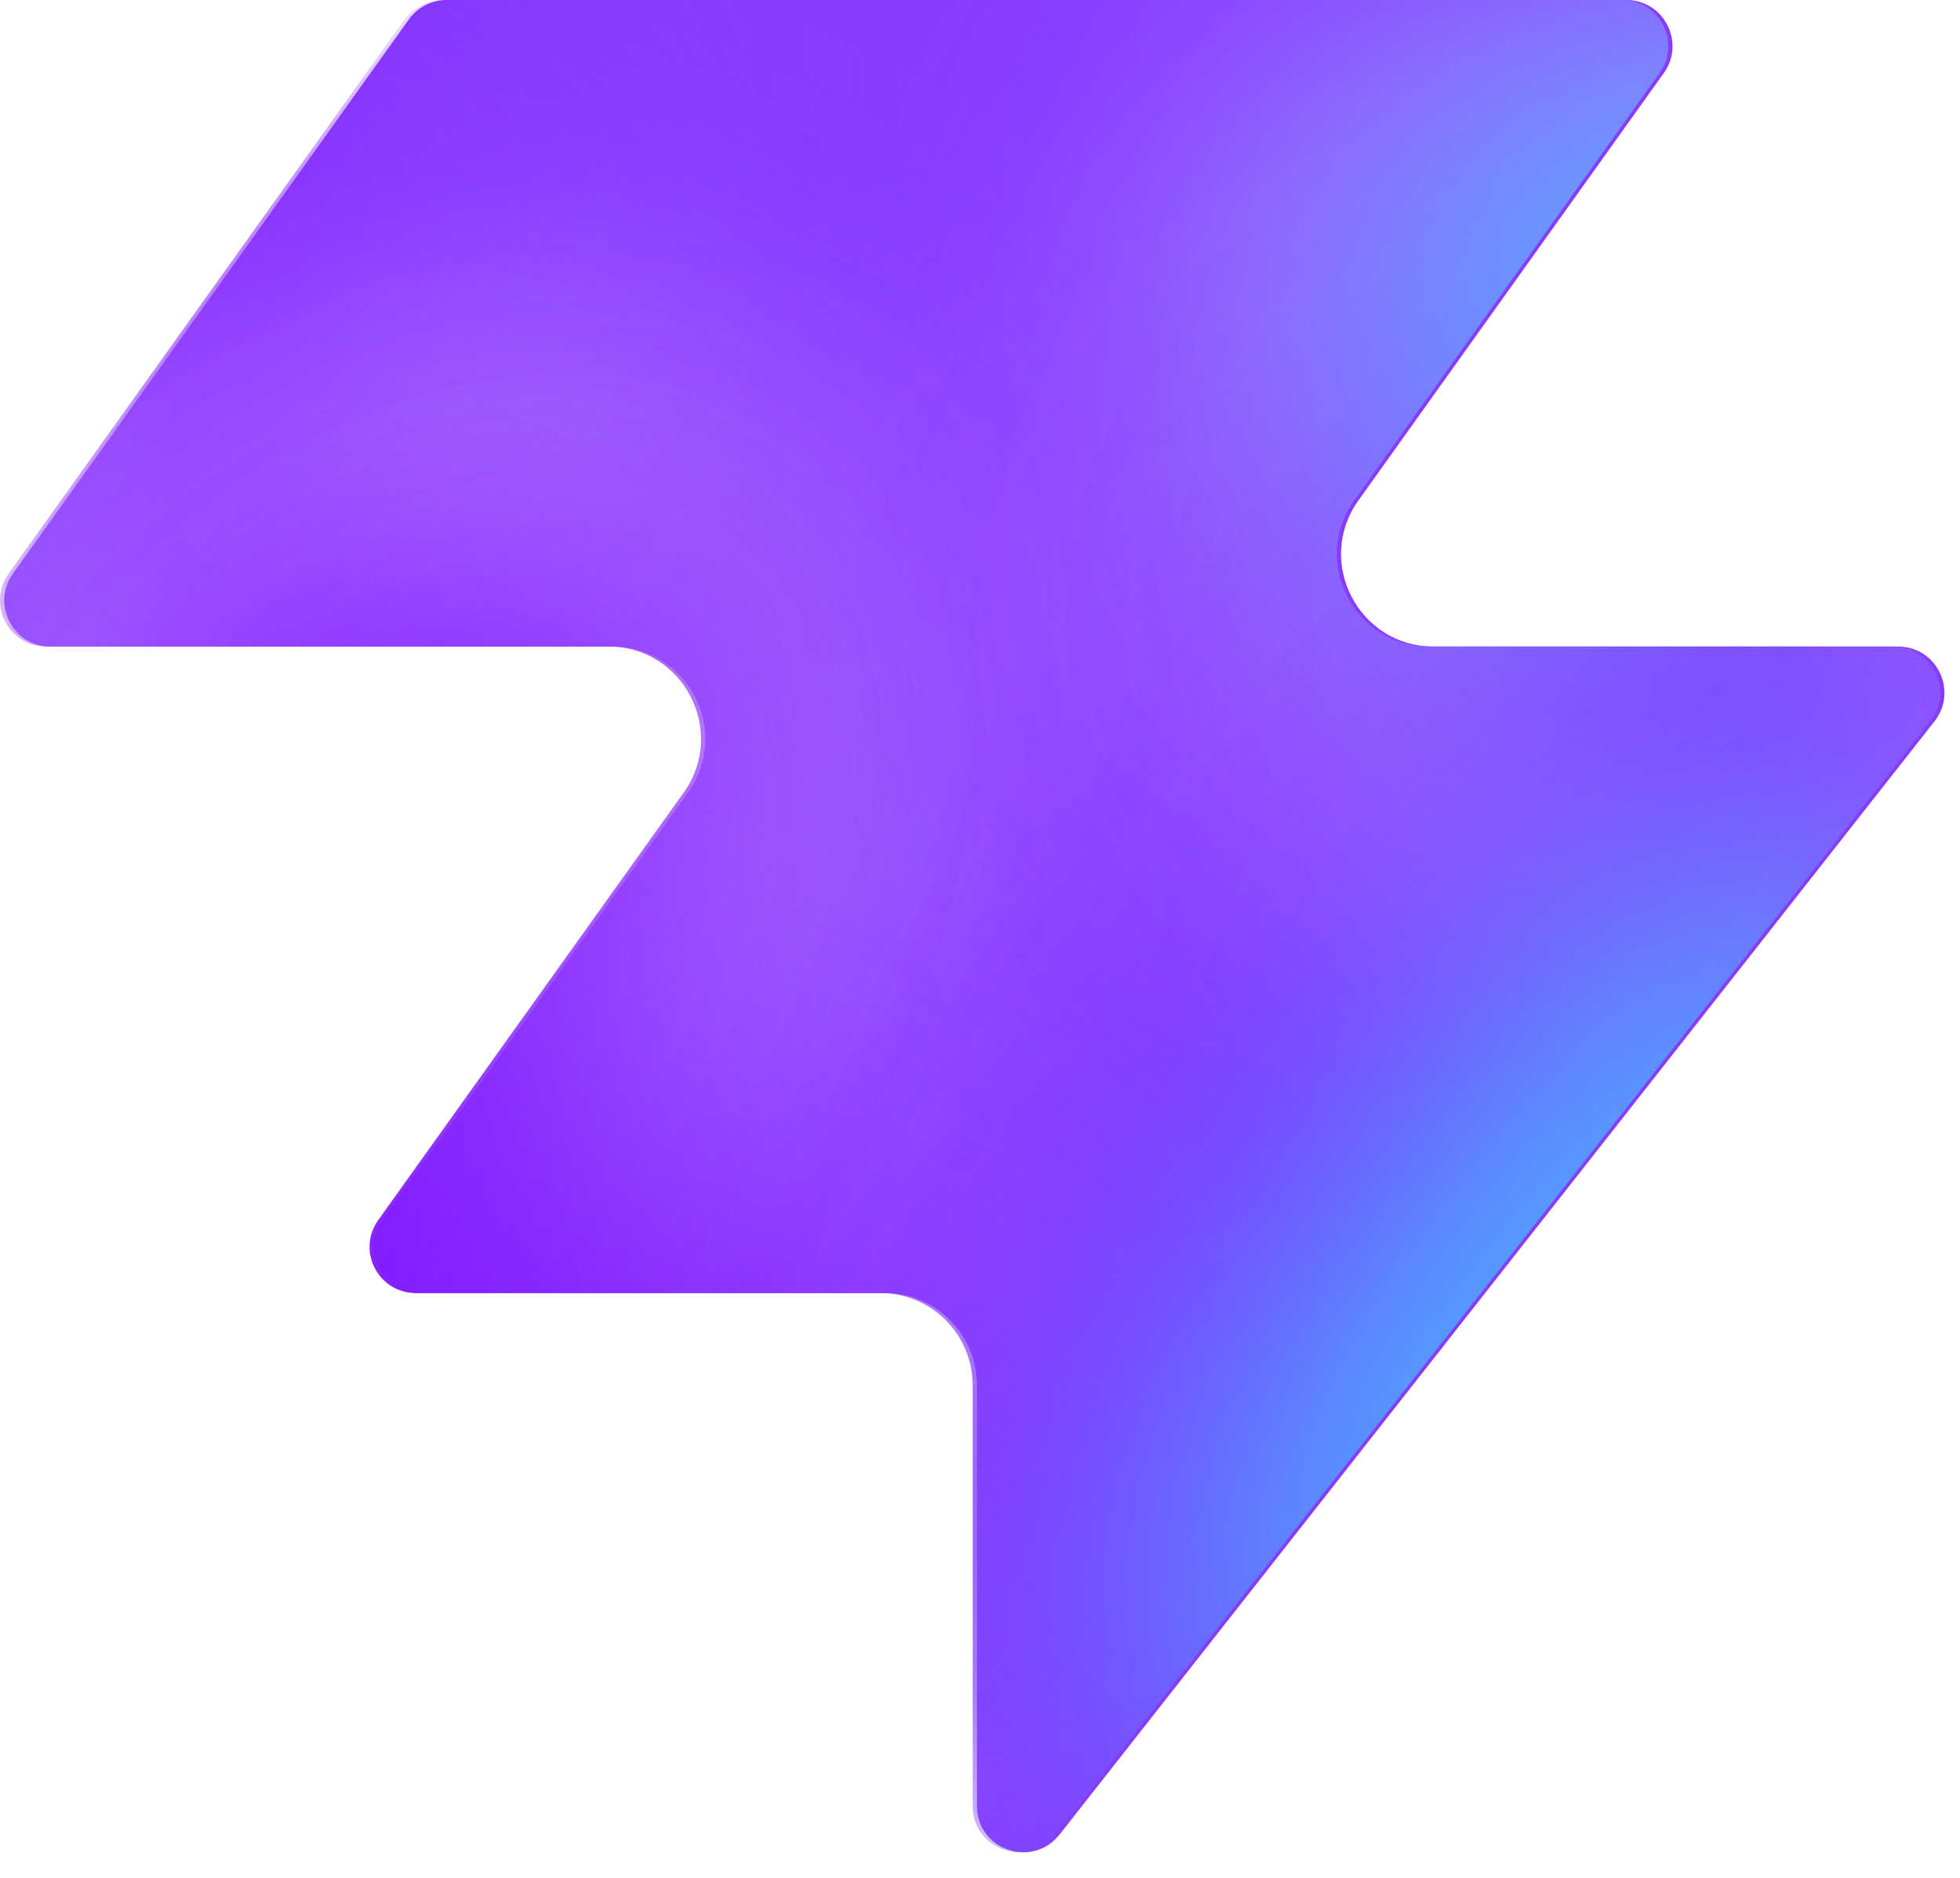
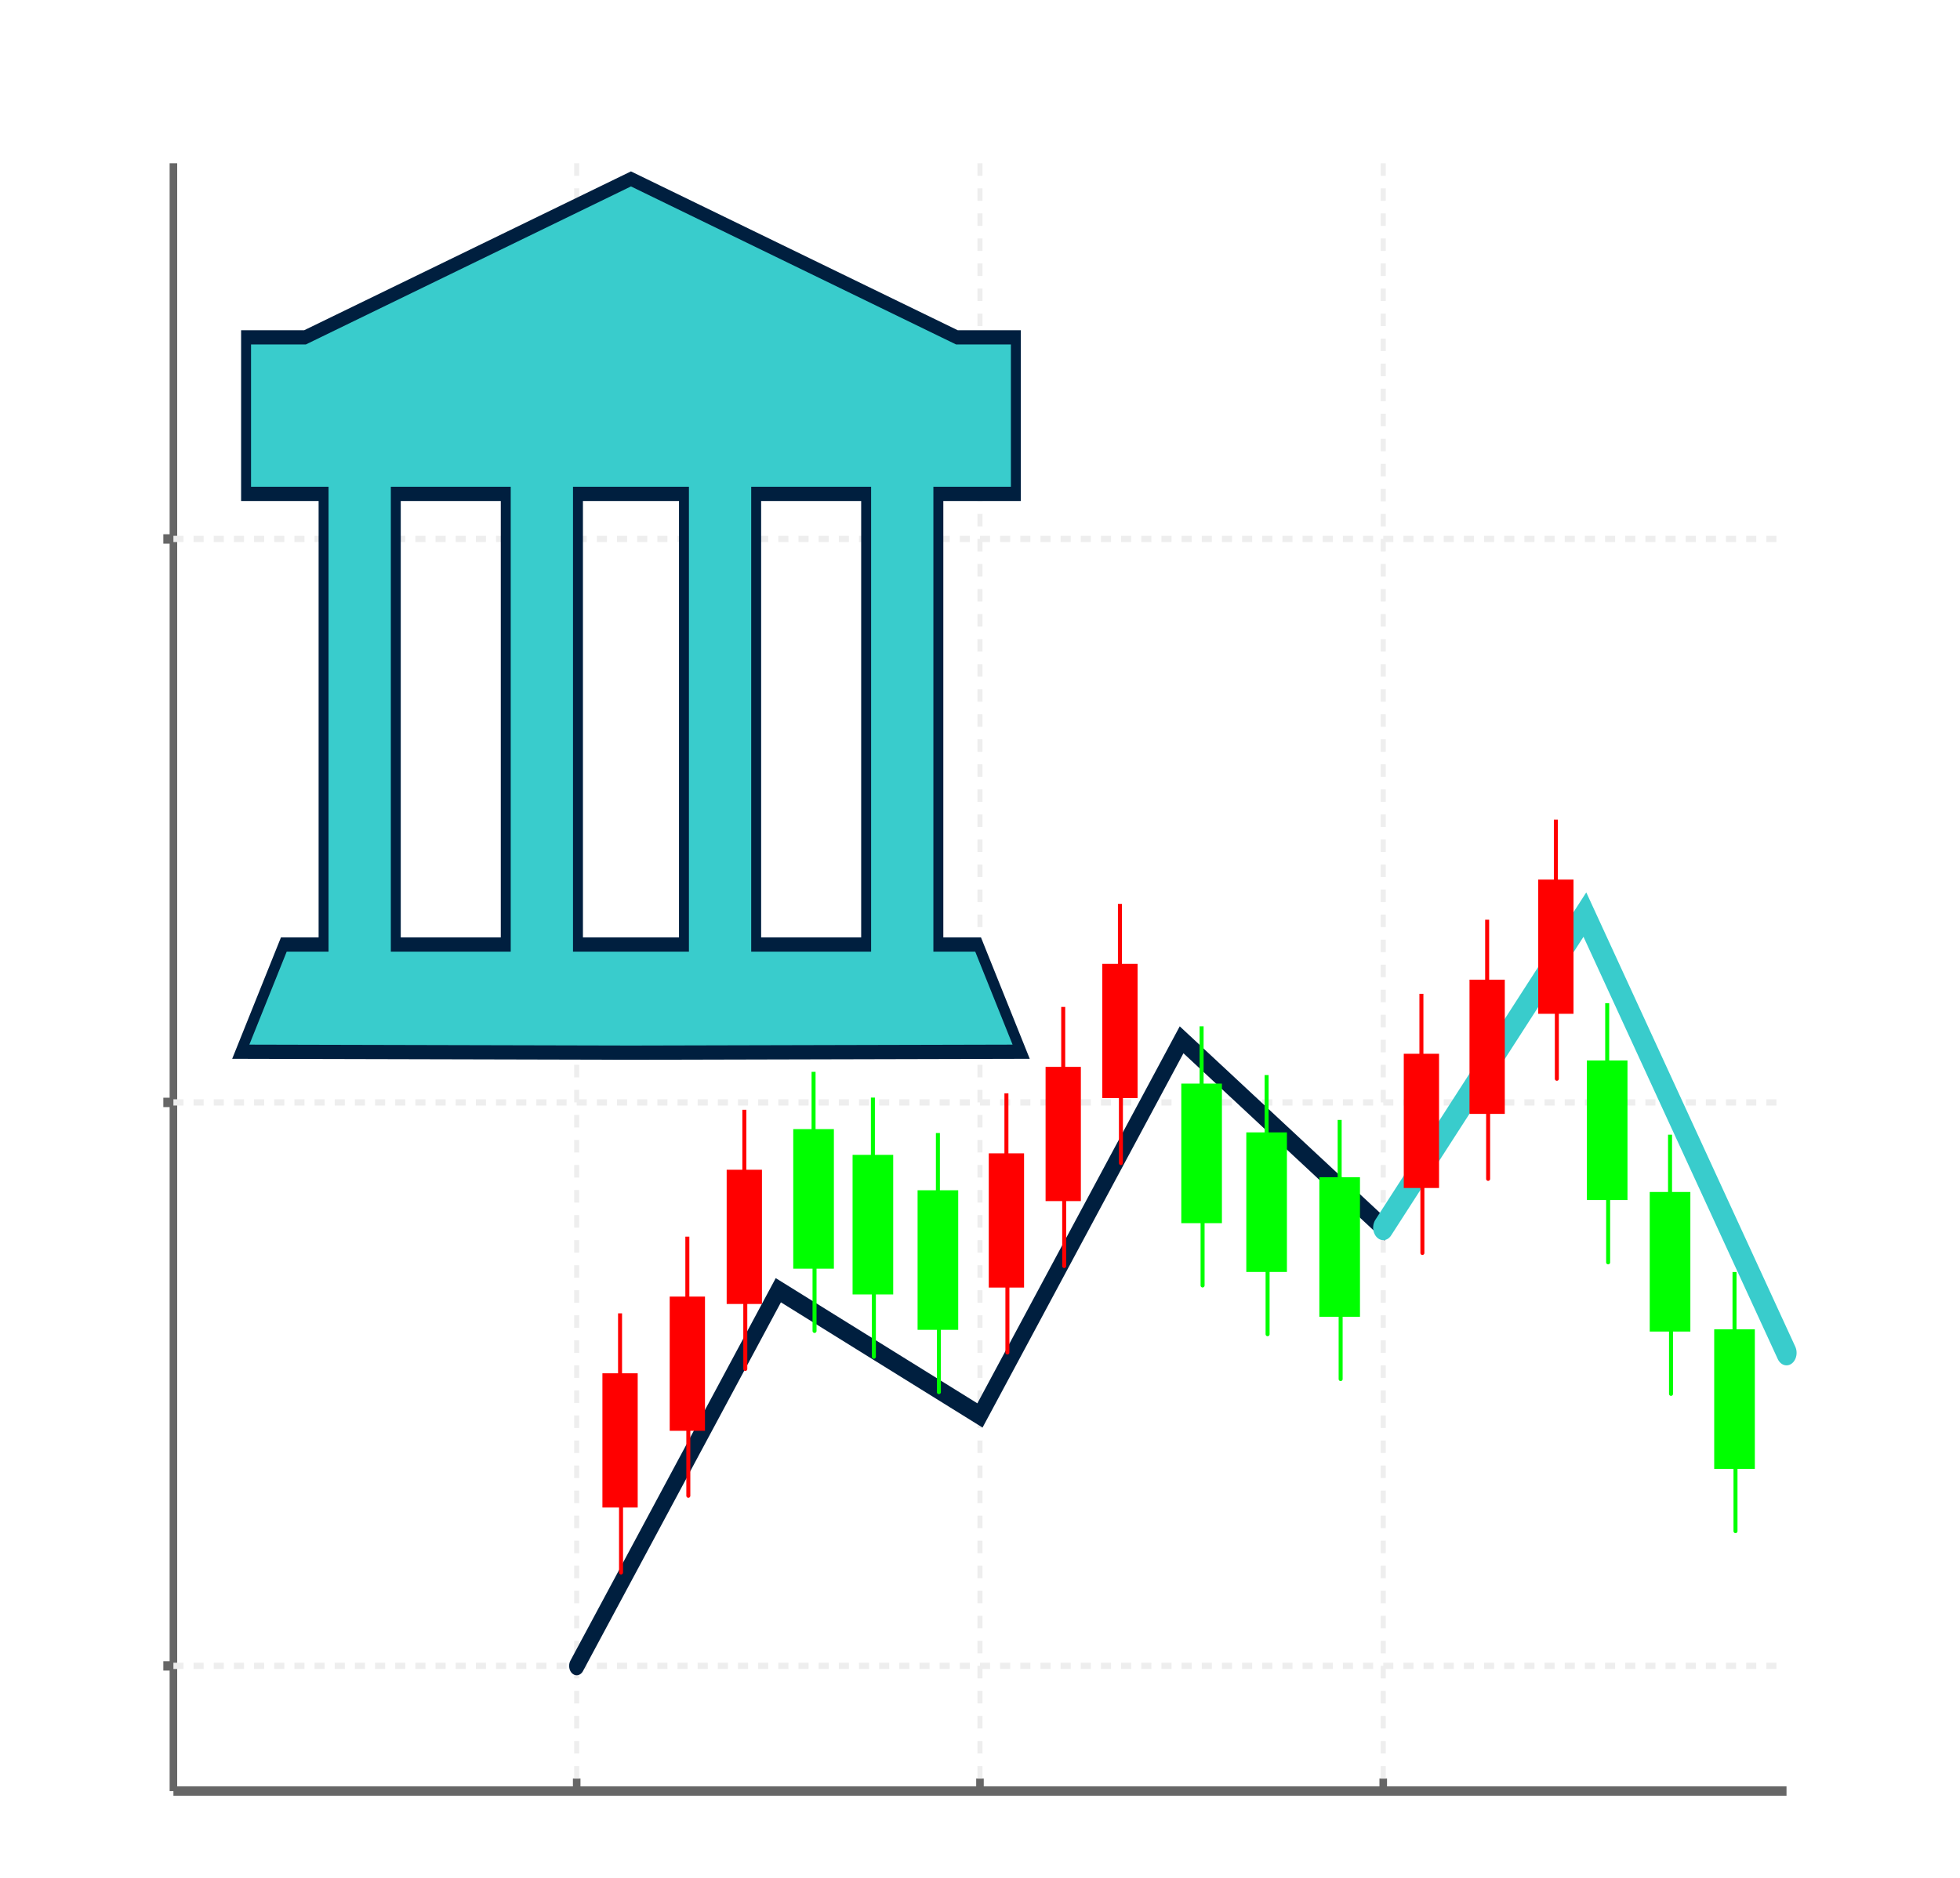
- <svg xmlns="http://www.w3.org/2000/svg" width="48" height="46" fill="none" viewBox="0 0 48 46">
-   <path fill="#863bff" d="M25.946 44.938c-.664.845-2.021.375-2.021-.698V33.937a2.26 2.26 0 0 0-2.262-2.262H10.287c-.92 0-1.456-1.04-.92-1.788l7.48-10.471c1.07-1.497 0-3.578-1.842-3.578H1.237c-.92 0-1.456-1.04-.92-1.788L10.013.474c.214-.297.556-.474.92-.474h28.894c.92 0 1.456 1.04.92 1.788l-7.48 10.471c-1.07 1.498 0 3.579 1.842 3.579h11.377c.943 0 1.473 1.088.89 1.83L25.947 44.94z" style="fill:#863bff;fill:color(display-p3 .525 .23 1);fill-opacity:1" />
+ <svg xmlns="http://www.w3.org/2000/svg" width="48" height="46" fill="none" viewBox="0 0 48 46" version="1.1" id="svg31">
  <mask id="a" width="48" height="46" x="0" y="0" maskUnits="userSpaceOnUse" style="mask-type:alpha">
-     <path fill="#000" d="M25.842 44.938c-.664.844-2.021.375-2.021-.698V33.937a2.26 2.26 0 0 0-2.262-2.262H10.183c-.92 0-1.456-1.04-.92-1.788l7.48-10.471c1.07-1.498 0-3.579-1.842-3.579H1.133c-.92 0-1.456-1.04-.92-1.787L9.91.473c.214-.297.556-.474.92-.474h28.894c.92 0 1.456 1.04.92 1.788l-7.48 10.471c-1.07 1.498 0 3.578 1.842 3.578h11.377c.943 0 1.473 1.088.89 1.832L25.843 44.94z" style="fill:#000;fill-opacity:1" />
+     <path fill="#000" d="M25.842 44.938c-.664.844-2.021.375-2.021-.698V33.937a2.26 2.26 0 0 0-2.262-2.262H10.183c-.92 0-1.456-1.04-.92-1.788l7.48-10.471c1.07-1.498 0-3.579-1.842-3.579H1.133c-.92 0-1.456-1.04-.92-1.787L9.91.473c.214-.297.556-.474.92-.474h28.894c.92 0 1.456 1.04.92 1.788l-7.48 10.471c-1.07 1.498 0 3.578 1.842 3.578h11.377c.943 0 1.473 1.088.89 1.832L25.843 44.94z" style="fill:#000;fill-opacity:1" id="path2" />
  </mask>
-   <g mask="url(#a)">
-     <g filter="url(#b)">
-       <ellipse cx="5.508" cy="14.704" fill="#ede6ff" rx="5.508" ry="14.704" style="fill:#ede6ff;fill:color(display-p3 .927 .903 1);fill-opacity:1" transform="matrix(.00324 1 1 -.00324 -4.47 31.516)" />
-     </g>
-     <g filter="url(#c)">
-       <ellipse cx="10.399" cy="29.851" fill="#ede6ff" rx="10.399" ry="29.851" style="fill:#ede6ff;fill:color(display-p3 .927 .903 1);fill-opacity:1" transform="matrix(.00324 1 1 -.00324 -39.328 7.883)" />
-     </g>
-     <g filter="url(#d)">
-       <ellipse cx="5.508" cy="30.487" fill="#7e14ff" rx="5.508" ry="30.487" style="fill:#7e14ff;fill:color(display-p3 .492 .077 1);fill-opacity:1" transform="rotate(89.814 -25.913 -14.639)scale(1 -1)" />
-     </g>
-     <g filter="url(#e)">
-       <ellipse cx="5.508" cy="30.599" fill="#7e14ff" rx="5.508" ry="30.599" style="fill:#7e14ff;fill:color(display-p3 .492 .077 1);fill-opacity:1" transform="rotate(89.814 -32.644 -3.334)scale(1 -1)" />
-     </g>
-     <g filter="url(#f)">
-       <ellipse cx="5.508" cy="30.599" fill="#7e14ff" rx="5.508" ry="30.599" style="fill:#7e14ff;fill:color(display-p3 .492 .077 1);fill-opacity:1" transform="matrix(.00324 1 1 -.00324 -34.34 30.47)" />
-     </g>
-     <g filter="url(#g)">
-       <ellipse cx="14.072" cy="22.078" fill="#ede6ff" rx="14.072" ry="22.078" style="fill:#ede6ff;fill:color(display-p3 .927 .903 1);fill-opacity:1" transform="rotate(93.35 24.506 48.493)scale(-1 1)" />
-     </g>
-     <g filter="url(#h)">
-       <ellipse cx="3.47" cy="21.501" fill="#7e14ff" rx="3.47" ry="21.501" style="fill:#7e14ff;fill:color(display-p3 .492 .077 1);fill-opacity:1" transform="rotate(89.009 28.708 47.59)scale(-1 1)" />
-     </g>
-     <g filter="url(#i)">
-       <ellipse cx="3.47" cy="21.501" fill="#7e14ff" rx="3.47" ry="21.501" style="fill:#7e14ff;fill:color(display-p3 .492 .077 1);fill-opacity:1" transform="rotate(89.009 28.708 47.59)scale(-1 1)" />
-     </g>
-     <g filter="url(#j)">
-       <ellipse cx=".387" cy="8.972" fill="#7e14ff" rx="4.407" ry="29.108" style="fill:#7e14ff;fill:color(display-p3 .492 .077 1);fill-opacity:1" transform="rotate(39.51 .387 8.972)" />
-     </g>
-     <g filter="url(#k)">
-       <ellipse cx="47.523" cy="-6.092" fill="#7e14ff" rx="4.407" ry="29.108" style="fill:#7e14ff;fill:color(display-p3 .492 .077 1);fill-opacity:1" transform="rotate(37.892 47.523 -6.092)" />
-     </g>
-     <g filter="url(#l)">
-       <ellipse cx="41.412" cy="6.333" fill="#47bfff" rx="5.971" ry="9.665" style="fill:#47bfff;fill:color(display-p3 .28 .748 1);fill-opacity:1" transform="rotate(37.892 41.412 6.333)" />
-     </g>
-     <g filter="url(#m)">
-       <ellipse cx="-1.879" cy="38.332" fill="#7e14ff" rx="4.407" ry="29.108" style="fill:#7e14ff;fill:color(display-p3 .492 .077 1);fill-opacity:1" transform="rotate(37.892 -1.88 38.332)" />
-     </g>
-     <g filter="url(#n)">
-       <ellipse cx="-1.879" cy="38.332" fill="#7e14ff" rx="4.407" ry="29.108" style="fill:#7e14ff;fill:color(display-p3 .492 .077 1);fill-opacity:1" transform="rotate(37.892 -1.88 38.332)" />
-     </g>
-     <g filter="url(#o)">
-       <ellipse cx="35.651" cy="29.907" fill="#7e14ff" rx="4.407" ry="29.108" style="fill:#7e14ff;fill:color(display-p3 .492 .077 1);fill-opacity:1" transform="rotate(37.892 35.651 29.907)" />
-     </g>
-     <g filter="url(#p)">
-       <ellipse cx="38.418" cy="32.4" fill="#47bfff" rx="5.971" ry="15.297" style="fill:#47bfff;fill:color(display-p3 .28 .748 1);fill-opacity:1" transform="rotate(37.892 38.418 32.4)" />
-     </g>
-   </g>
-   <defs>
+   <defs id="defs31">
    <filter id="b" width="60.045" height="41.654" x="-19.77" y="16.149" color-interpolation-filters="sRGB" filterUnits="userSpaceOnUse">
-       <feFlood flood-opacity="0" result="BackgroundImageFix" />
-       <feBlend in="SourceGraphic" in2="BackgroundImageFix" result="shape" />
-       <feGaussianBlur result="effect1_foregroundBlur_2002_17158" stdDeviation="7.659" />
+       <feFlood flood-opacity="0" result="BackgroundImageFix" id="feFlood17" />
+       <feBlend in="SourceGraphic" in2="BackgroundImageFix" result="shape" id="feBlend17" />
+       <feGaussianBlur result="effect1_foregroundBlur_2002_17158" stdDeviation="7.659" id="feGaussianBlur17" />
    </filter>
    <filter id="c" width="90.34" height="51.437" x="-54.613" y="-7.533" color-interpolation-filters="sRGB" filterUnits="userSpaceOnUse">
-       <feFlood flood-opacity="0" result="BackgroundImageFix" />
-       <feBlend in="SourceGraphic" in2="BackgroundImageFix" result="shape" />
-       <feGaussianBlur result="effect1_foregroundBlur_2002_17158" stdDeviation="7.659" />
+       <feFlood flood-opacity="0" result="BackgroundImageFix" id="feFlood18" />
+       <feBlend in="SourceGraphic" in2="BackgroundImageFix" result="shape" id="feBlend18" />
+       <feGaussianBlur result="effect1_foregroundBlur_2002_17158" stdDeviation="7.659" id="feGaussianBlur18" />
    </filter>
    <filter id="d" width="79.355" height="29.4" x="-49.64" y="2.03" color-interpolation-filters="sRGB" filterUnits="userSpaceOnUse">
-       <feFlood flood-opacity="0" result="BackgroundImageFix" />
-       <feBlend in="SourceGraphic" in2="BackgroundImageFix" result="shape" />
-       <feGaussianBlur result="effect1_foregroundBlur_2002_17158" stdDeviation="4.596" />
+       <feFlood flood-opacity="0" result="BackgroundImageFix" id="feFlood19" />
+       <feBlend in="SourceGraphic" in2="BackgroundImageFix" result="shape" id="feBlend19" />
+       <feGaussianBlur result="effect1_foregroundBlur_2002_17158" stdDeviation="4.596" id="feGaussianBlur19" />
    </filter>
    <filter id="e" width="79.579" height="29.4" x="-45.045" y="20.029" color-interpolation-filters="sRGB" filterUnits="userSpaceOnUse">
-       <feFlood flood-opacity="0" result="BackgroundImageFix" />
-       <feBlend in="SourceGraphic" in2="BackgroundImageFix" result="shape" />
-       <feGaussianBlur result="effect1_foregroundBlur_2002_17158" stdDeviation="4.596" />
+       <feFlood flood-opacity="0" result="BackgroundImageFix" id="feFlood20" />
+       <feBlend in="SourceGraphic" in2="BackgroundImageFix" result="shape" id="feBlend20" />
+       <feGaussianBlur result="effect1_foregroundBlur_2002_17158" stdDeviation="4.596" id="feGaussianBlur20" />
    </filter>
    <filter id="f" width="79.579" height="29.4" x="-43.513" y="21.178" color-interpolation-filters="sRGB" filterUnits="userSpaceOnUse">
-       <feFlood flood-opacity="0" result="BackgroundImageFix" />
-       <feBlend in="SourceGraphic" in2="BackgroundImageFix" result="shape" />
-       <feGaussianBlur result="effect1_foregroundBlur_2002_17158" stdDeviation="4.596" />
+       <feFlood flood-opacity="0" result="BackgroundImageFix" id="feFlood21" />
+       <feBlend in="SourceGraphic" in2="BackgroundImageFix" result="shape" id="feBlend21" />
+       <feGaussianBlur result="effect1_foregroundBlur_2002_17158" stdDeviation="4.596" id="feGaussianBlur21" />
    </filter>
    <filter id="g" width="74.749" height="58.852" x="15.756" y="-17.901" color-interpolation-filters="sRGB" filterUnits="userSpaceOnUse">
-       <feFlood flood-opacity="0" result="BackgroundImageFix" />
-       <feBlend in="SourceGraphic" in2="BackgroundImageFix" result="shape" />
-       <feGaussianBlur result="effect1_foregroundBlur_2002_17158" stdDeviation="7.659" />
+       <feFlood flood-opacity="0" result="BackgroundImageFix" id="feFlood22" />
+       <feBlend in="SourceGraphic" in2="BackgroundImageFix" result="shape" id="feBlend22" />
+       <feGaussianBlur result="effect1_foregroundBlur_2002_17158" stdDeviation="7.659" id="feGaussianBlur22" />
    </filter>
    <filter id="h" width="61.377" height="25.362" x="23.548" y="2.284" color-interpolation-filters="sRGB" filterUnits="userSpaceOnUse">
-       <feFlood flood-opacity="0" result="BackgroundImageFix" />
-       <feBlend in="SourceGraphic" in2="BackgroundImageFix" result="shape" />
-       <feGaussianBlur result="effect1_foregroundBlur_2002_17158" stdDeviation="4.596" />
+       <feFlood flood-opacity="0" result="BackgroundImageFix" id="feFlood23" />
+       <feBlend in="SourceGraphic" in2="BackgroundImageFix" result="shape" id="feBlend23" />
+       <feGaussianBlur result="effect1_foregroundBlur_2002_17158" stdDeviation="4.596" id="feGaussianBlur23" />
    </filter>
    <filter id="i" width="61.377" height="25.362" x="23.548" y="2.284" color-interpolation-filters="sRGB" filterUnits="userSpaceOnUse">
-       <feFlood flood-opacity="0" result="BackgroundImageFix" />
-       <feBlend in="SourceGraphic" in2="BackgroundImageFix" result="shape" />
-       <feGaussianBlur result="effect1_foregroundBlur_2002_17158" stdDeviation="4.596" />
+       <feFlood flood-opacity="0" result="BackgroundImageFix" id="feFlood24" />
+       <feBlend in="SourceGraphic" in2="BackgroundImageFix" result="shape" id="feBlend24" />
+       <feGaussianBlur result="effect1_foregroundBlur_2002_17158" stdDeviation="4.596" id="feGaussianBlur24" />
    </filter>
    <filter id="j" width="56.045" height="63.649" x="-27.636" y="-22.853" color-interpolation-filters="sRGB" filterUnits="userSpaceOnUse">
-       <feFlood flood-opacity="0" result="BackgroundImageFix" />
-       <feBlend in="SourceGraphic" in2="BackgroundImageFix" result="shape" />
-       <feGaussianBlur result="effect1_foregroundBlur_2002_17158" stdDeviation="4.596" />
+       <feFlood flood-opacity="0" result="BackgroundImageFix" id="feFlood25" />
+       <feBlend in="SourceGraphic" in2="BackgroundImageFix" result="shape" id="feBlend25" />
+       <feGaussianBlur result="effect1_foregroundBlur_2002_17158" stdDeviation="4.596" id="feGaussianBlur25" />
    </filter>
    <filter id="k" width="54.814" height="64.646" x="20.116" y="-38.415" color-interpolation-filters="sRGB" filterUnits="userSpaceOnUse">
-       <feFlood flood-opacity="0" result="BackgroundImageFix" />
-       <feBlend in="SourceGraphic" in2="BackgroundImageFix" result="shape" />
-       <feGaussianBlur result="effect1_foregroundBlur_2002_17158" stdDeviation="4.596" />
+       <feFlood flood-opacity="0" result="BackgroundImageFix" id="feFlood26" />
+       <feBlend in="SourceGraphic" in2="BackgroundImageFix" result="shape" id="feBlend26" />
+       <feGaussianBlur result="effect1_foregroundBlur_2002_17158" stdDeviation="4.596" id="feGaussianBlur26" />
    </filter>
    <filter id="l" width="33.541" height="35.313" x="24.641" y="-11.323" color-interpolation-filters="sRGB" filterUnits="userSpaceOnUse">
-       <feFlood flood-opacity="0" result="BackgroundImageFix" />
-       <feBlend in="SourceGraphic" in2="BackgroundImageFix" result="shape" />
-       <feGaussianBlur result="effect1_foregroundBlur_2002_17158" stdDeviation="4.596" />
+       <feFlood flood-opacity="0" result="BackgroundImageFix" id="feFlood27" />
+       <feBlend in="SourceGraphic" in2="BackgroundImageFix" result="shape" id="feBlend27" />
+       <feGaussianBlur result="effect1_foregroundBlur_2002_17158" stdDeviation="4.596" id="feGaussianBlur27" />
    </filter>
    <filter id="m" width="54.814" height="64.646" x="-29.286" y="6.009" color-interpolation-filters="sRGB" filterUnits="userSpaceOnUse">
-       <feFlood flood-opacity="0" result="BackgroundImageFix" />
-       <feBlend in="SourceGraphic" in2="BackgroundImageFix" result="shape" />
-       <feGaussianBlur result="effect1_foregroundBlur_2002_17158" stdDeviation="4.596" />
+       <feFlood flood-opacity="0" result="BackgroundImageFix" id="feFlood28" />
+       <feBlend in="SourceGraphic" in2="BackgroundImageFix" result="shape" id="feBlend28" />
+       <feGaussianBlur result="effect1_foregroundBlur_2002_17158" stdDeviation="4.596" id="feGaussianBlur28" />
    </filter>
    <filter id="n" width="54.814" height="64.646" x="-29.286" y="6.009" color-interpolation-filters="sRGB" filterUnits="userSpaceOnUse">
-       <feFlood flood-opacity="0" result="BackgroundImageFix" />
-       <feBlend in="SourceGraphic" in2="BackgroundImageFix" result="shape" />
-       <feGaussianBlur result="effect1_foregroundBlur_2002_17158" stdDeviation="4.596" />
+       <feFlood flood-opacity="0" result="BackgroundImageFix" id="feFlood29" />
+       <feBlend in="SourceGraphic" in2="BackgroundImageFix" result="shape" id="feBlend29" />
+       <feGaussianBlur result="effect1_foregroundBlur_2002_17158" stdDeviation="4.596" id="feGaussianBlur29" />
    </filter>
    <filter id="o" width="54.814" height="64.646" x="8.244" y="-2.416" color-interpolation-filters="sRGB" filterUnits="userSpaceOnUse">
-       <feFlood flood-opacity="0" result="BackgroundImageFix" />
-       <feBlend in="SourceGraphic" in2="BackgroundImageFix" result="shape" />
-       <feGaussianBlur result="effect1_foregroundBlur_2002_17158" stdDeviation="4.596" />
+       <feFlood flood-opacity="0" result="BackgroundImageFix" id="feFlood30" />
+       <feBlend in="SourceGraphic" in2="BackgroundImageFix" result="shape" id="feBlend30" />
+       <feGaussianBlur result="effect1_foregroundBlur_2002_17158" stdDeviation="4.596" id="feGaussianBlur30" />
    </filter>
    <filter id="p" width="39.409" height="43.623" x="18.713" y="10.588" color-interpolation-filters="sRGB" filterUnits="userSpaceOnUse">
-       <feFlood flood-opacity="0" result="BackgroundImageFix" />
-       <feBlend in="SourceGraphic" in2="BackgroundImageFix" result="shape" />
-       <feGaussianBlur result="effect1_foregroundBlur_2002_17158" stdDeviation="4.596" />
+       <feFlood flood-opacity="0" result="BackgroundImageFix" id="feFlood31" />
+       <feBlend in="SourceGraphic" in2="BackgroundImageFix" result="shape" id="feBlend31" />
+       <feGaussianBlur result="effect1_foregroundBlur_2002_17158" stdDeviation="4.596" id="feGaussianBlur31" />
    </filter>
  </defs>
+   <g transform="matrix(0.1234515,0,0,0.1533622,4.246903,4)" id="g19" style="display:inline">
+     <line class="axis" x1="0" y1="0" x2="0" y2="260" id="line1" style="stroke:#666666;stroke-width:1.5" />
+     <line x1="-2" y1="240" x2="0" y2="240" class="axis" id="line2" style="stroke:#666666;stroke-width:1.5" />
+     <line x1="-2" y1="150" x2="0" y2="150" class="axis" id="line3" style="stroke:#666666;stroke-width:1.5" />
+     <line x1="-2" y1="60" x2="0" y2="60" class="axis" id="line4" style="stroke:#666666;stroke-width:1.5" />
+     <line class="axis" x1="0" y1="260" x2="320" y2="260" id="line5" style="stroke:#666666;stroke-width:1.5" />
+     <line x1="80" y1="258" x2="80" y2="260" class="axis" id="line6" style="stroke:#666666;stroke-width:1.5" />
+     <line x1="160" y1="258" x2="160" y2="260" class="axis" id="line7" style="stroke:#666666;stroke-width:1.5" />
+     <line x1="240" y1="258" x2="240" y2="260" class="axis" id="line8" style="stroke:#666666;stroke-width:1.5" />
+     <line class="grid" x1="0" y1="240" x2="320" y2="240" id="line9" style="stroke:#eeeeee;stroke-width:1;stroke-dasharray:2, 2" />
+     <line class="grid" x1="0" y1="150" x2="320" y2="150" id="line10" style="stroke:#eeeeee;stroke-width:1;stroke-dasharray:2, 2" />
+     <line class="grid" x1="0" y1="60" x2="320" y2="60" id="line11" style="stroke:#eeeeee;stroke-width:1;stroke-dasharray:2, 2" />
+     <line class="grid" x1="80" y1="0" x2="80" y2="260" id="line12" style="stroke:#eeeeee;stroke-width:1;stroke-dasharray:2, 2" />
+     <line class="grid" x1="160" y1="0" x2="160" y2="260" id="line13" style="stroke:#eeeeee;stroke-width:1;stroke-dasharray:2, 2" />
+     <line class="grid" x1="240" y1="0" x2="240" y2="260" id="line14" style="stroke:#eeeeee;stroke-width:1;stroke-dasharray:2, 2" />
+     <path d="m 80,240 40,-60 40,20 40,-60 40,30 40,-50 40,70" class="chart-line" id="path14" style="fill:none;stroke:#001f3f;stroke-width:3;stroke-linecap:round" />
+     <path d="m 240,170 40,-50 40,70" class="highlight" id="path15" style="fill:none;stroke:#39cccc;stroke-width:4;stroke-linecap:round" />
+     <circle class="data-point" cx="80" cy="240" id="circle15" r="0" style="fill:#39cccc" />
+     <circle class="data-point" cx="160" cy="200" id="circle16" r="0" style="fill:#39cccc" />
+     <circle class="data-point" cx="200" cy="140" id="circle17" r="0" style="fill:#39cccc" />
+     <circle class="data-point" cx="280" cy="120" id="circle18" r="0" style="fill:#39cccc" />
+     <circle class="data-point" cx="320" cy="190" id="circle19" r="0" style="fill:#39cccc" />
+   </g>
+   <g transform="matrix(0.162238,0,0,0.2323921,5.020293,-2.19417)" id="g20" style="display:inline">
+     <path d="m 116.7,109 h -6 V 61.5 h 11.7 V 45 h -8.9 L 64.3,28.3 15.1,45 H 6.2 V 61.5 H 17.9 V 109 h -6 l -6.5,11.3 58.9,0.1 58.9,-0.1 z m -71.3,0 H 28.8 V 61.5 h 16.6 z m 26.9,0 h -8 -8 V 61.5 h 8 8 z m 27.5,0 H 83.2 V 61.5 h 16.6 z" class="network" id="path19" style="fill:#39cccc;stroke:#001f3f;stroke-width:1.5" />
+   </g>
+   <rect style="display:inline;fill:#00ff00;stroke:#00ff00;stroke-width:0.131;stroke-opacity:1" id="rect2" width="0.864" height="3.288" x="30.587" y="27.804" />
+   <path style="display:inline;fill:#00ff00;fill-opacity:1;stroke:#00ff00;stroke-width:0.098;stroke-dasharray:none;stroke-opacity:1" d="m 31.019,26.335 c 0,1.735 0,1.637 0,1.637" id="path3" />
+   <path style="display:inline;fill:#00ff00;fill-opacity:1;stroke:#00ff00;stroke-width:0.098;stroke-dasharray:none;stroke-opacity:1" d="m 31.043,31.045 c 0,1.735 0,1.637 0,1.637" id="path3-4" />
+   <rect style="display:inline;fill:#ff0000;stroke-width:0.131" id="rect2-2" width="0.864" height="3.288" x="25.606" y="26.134" />
+   <path style="display:inline;fill:#ff0000;fill-opacity:1;stroke:#ff0000;stroke-width:0.098;stroke-dasharray:none;stroke-opacity:1" d="m 26.038,24.665 c 0,1.735 0,1.637 0,1.637" id="path3-45" />
+   <path style="display:inline;fill:#ff0000;fill-opacity:1;stroke:#ff0000;stroke-width:0.098;stroke-dasharray:none;stroke-opacity:1" d="m 26.062,29.375 c 0,1.735 0,1.637 0,1.637" id="path3-4-5" />
+   <rect style="display:inline;fill:#00ff00;stroke:#00ff00;stroke-width:0.131;stroke-opacity:1" id="rect2-1" width="0.864" height="3.288" x="28.995" y="26.609" />
+   <path style="display:inline;fill:#00ff00;fill-opacity:1;stroke:#00ff00;stroke-width:0.098;stroke-dasharray:none;stroke-opacity:1" d="m 29.427,25.14 c 0,1.735 0,1.637 0,1.637" id="path3-1" />
+   <path style="display:inline;fill:#00ff00;fill-opacity:1;stroke:#00ff00;stroke-width:0.098;stroke-dasharray:none;stroke-opacity:1" d="m 29.451,29.851 c 0,1.735 0,1.637 0,1.637" id="path3-4-52" />
+   <rect style="display:inline;fill:#ff0000;stroke-width:0.131" id="rect2-14" width="0.864" height="3.288" x="34.378" y="25.813" />
+   <path style="display:inline;fill:#ff0000;fill-opacity:1;stroke:#ff0000;stroke-width:0.098;stroke-dasharray:none;stroke-opacity:1" d="m 34.81,24.344 c 0,1.735 0,1.637 0,1.637" id="path3-2" />
+   <path style="display:inline;fill:#ff0000;fill-opacity:1;stroke:#ff0000;stroke-width:0.098;stroke-dasharray:none;stroke-opacity:1" d="m 34.834,29.055 c 0,1.735 0,1.637 0,1.637" id="path3-4-3" />
+   <rect style="display:inline;fill:#ff0000;stroke-width:0.131" id="rect2-16" width="0.864" height="3.288" x="26.995" y="23.611" />
+   <path style="display:inline;fill:#ff0000;fill-opacity:1;stroke:#ff0000;stroke-width:0.098;stroke-dasharray:none;stroke-opacity:1" d="m 27.427,22.142 c 0,1.735 0,1.637 0,1.637" id="path3-8" />
+   <path style="display:inline;fill:#ff0000;fill-opacity:1;stroke:#ff0000;stroke-width:0.098;stroke-dasharray:none;stroke-opacity:1" d="m 27.451,26.853 c 0,1.735 0,1.637 0,1.637" id="path3-4-57" />
+   <rect style="display:inline;fill:#00ff00;stroke:#00ff00;stroke-width:0.131;stroke-opacity:1" id="rect2-8" width="0.864" height="3.288" x="32.376" y="28.902" />
+   <path style="display:inline;fill:#00ff00;fill-opacity:1;stroke:#00ff00;stroke-width:0.098;stroke-dasharray:none;stroke-opacity:1" d="m 32.808,27.433 c 0,1.735 0,1.637 0,1.637" id="path3-9" />
+   <path style="display:inline;fill:#00ff00;fill-opacity:1;stroke:#00ff00;stroke-width:0.098;stroke-dasharray:none;stroke-opacity:1" d="m 32.832,32.144 c 0,1.735 0,1.637 0,1.637" id="path3-4-2" />
+   <rect style="display:inline;fill:#ff0000;stroke-width:0.131" id="rect2-14-5" width="0.864" height="3.288" x="35.988" y="23.998" />
+   <path style="display:inline;fill:#ff0000;fill-opacity:1;stroke:#ff0000;stroke-width:0.098;stroke-dasharray:none;stroke-opacity:1" d="m 36.42,22.529 c 0,1.735 0,1.637 0,1.637" id="path3-2-4" />
+   <path style="display:inline;fill:#ff0000;fill-opacity:1;stroke:#ff0000;stroke-width:0.098;stroke-dasharray:none;stroke-opacity:1" d="m 36.444,27.24 c 0,1.735 0,1.637 0,1.637" id="path3-4-3-3" />
+   <rect style="display:inline;fill:#ff0000;stroke-width:0.131" id="rect2-14-3" width="0.864" height="3.288" x="37.671" y="21.546" />
+   <path style="display:inline;fill:#ff0000;fill-opacity:1;stroke:#ff0000;stroke-width:0.098;stroke-dasharray:none;stroke-opacity:1" d="m 38.103,20.077 c 0,1.735 0,1.637 0,1.637" id="path3-2-3" />
+   <path style="display:inline;fill:#ff0000;fill-opacity:1;stroke:#ff0000;stroke-width:0.098;stroke-dasharray:none;stroke-opacity:1" d="m 38.127,24.788 c 0,1.735 0,1.637 0,1.637" id="path3-4-3-4" />
+   <rect style="display:inline;fill:#ff0000;stroke-width:0.131" id="rect2-14-38" width="0.864" height="3.288" x="24.215" y="28.252" />
+   <path style="display:inline;fill:#ff0000;fill-opacity:1;stroke:#ff0000;stroke-width:0.098;stroke-dasharray:none;stroke-opacity:1" d="m 24.647,26.783 c 0,1.735 0,1.637 0,1.637" id="path3-2-7" />
+   <path style="display:inline;fill:#ff0000;fill-opacity:1;stroke:#ff0000;stroke-width:0.098;stroke-dasharray:none;stroke-opacity:1" d="m 24.671,31.493 c 0,1.735 0,1.637 0,1.637" id="path3-4-3-42" />
+   <path style="display:inline;fill:#00ff00;fill-opacity:1;stroke:#00ff00;stroke-width:0.098;stroke-dasharray:none;stroke-opacity:1" d="m 22.969,27.754 c 0,1.735 0,1.637 0,1.637" id="path3-3" />
+   <rect style="display:inline;fill:#00ff00;stroke:#00ff00;stroke-width:0.131;stroke-opacity:1" id="rect2-9" width="0.864" height="3.288" x="22.537" y="29.222" />
+   <path style="display:inline;fill:#00ff00;fill-opacity:1;stroke:#00ff00;stroke-width:0.098;stroke-dasharray:none;stroke-opacity:1" d="m 22.993,32.464 c 0,1.735 0,1.637 0,1.637" id="path3-4-1" />
+   <rect style="display:inline;fill:#00ff00;stroke:#00ff00;stroke-width:0.131;stroke-opacity:1" id="rect2-1-9" width="0.864" height="3.288" x="20.945" y="28.355" />
+   <path style="display:inline;fill:#00ff00;fill-opacity:1;stroke:#00ff00;stroke-width:0.098;stroke-dasharray:none;stroke-opacity:1" d="m 21.377,26.886 c 0,1.735 0,1.637 0,1.637" id="path3-1-8" />
+   <path style="display:inline;fill:#00ff00;fill-opacity:1;stroke:#00ff00;stroke-width:0.098;stroke-dasharray:none;stroke-opacity:1" d="m 21.401,31.597 c 0,1.735 0,1.637 0,1.637" id="path3-4-52-6" />
+   <rect style="display:inline;fill:#00ff00;stroke:#00ff00;stroke-width:0.131;stroke-opacity:1" id="rect2-28" width="0.864" height="3.288" x="40.467" y="29.264" />
+   <path style="display:inline;fill:#00ff00;fill-opacity:1;stroke:#00ff00;stroke-width:0.098;stroke-dasharray:none;stroke-opacity:1" d="m 40.899,27.795 c 0,1.735 0,1.637 0,1.637" id="path3-6" />
+   <path style="display:inline;fill:#00ff00;fill-opacity:1;stroke:#00ff00;stroke-width:0.098;stroke-dasharray:none;stroke-opacity:1" d="m 40.923,32.506 c 0,1.735 0,1.637 0,1.637" id="path3-4-0" />
+   <rect style="display:inline;fill:#00ff00;stroke:#00ff00;stroke-width:0.131;stroke-opacity:1" id="rect2-1-2" width="0.864" height="3.288" x="38.927" y="26.043" />
+   <path style="display:inline;fill:#00ff00;fill-opacity:1;stroke:#00ff00;stroke-width:0.098;stroke-dasharray:none;stroke-opacity:1" d="m 39.36,24.574 c 0,1.735 0,1.637 0,1.637" id="path3-1-4" />
+   <path style="display:inline;fill:#00ff00;fill-opacity:1;stroke:#00ff00;stroke-width:0.098;stroke-dasharray:none;stroke-opacity:1" d="m 39.383,29.285 c 0,1.735 0,1.637 0,1.637" id="path3-4-52-8" />
+   <rect style="display:inline;fill:#00ff00;stroke:#00ff00;stroke-width:0.131;stroke-opacity:1" id="rect2-8-6" width="0.864" height="3.288" x="42.046" y="32.628" />
+   <path style="display:inline;fill:#00ff00;fill-opacity:1;stroke:#00ff00;stroke-width:0.098;stroke-dasharray:none;stroke-opacity:1" d="m 42.478,31.159 c 0,1.735 0,1.637 0,1.637" id="path3-9-5" />
+   <path style="display:inline;fill:#00ff00;fill-opacity:1;stroke:#00ff00;stroke-width:0.098;stroke-dasharray:none;stroke-opacity:1" d="m 42.502,35.869 c 0,1.735 0,1.637 0,1.637" id="path3-4-2-0" />
+   <rect style="display:inline;fill:#ff0000;stroke-width:0.131" id="rect2-14-5-8" width="0.864" height="3.288" x="16.401" y="31.761" />
+   <path style="display:inline;fill:#ff0000;fill-opacity:1;stroke:#ff0000;stroke-width:0.098;stroke-dasharray:none;stroke-opacity:1" d="m 16.833,30.292 c 0,1.735 0,1.637 0,1.637" id="path3-2-4-2" />
+   <path style="display:inline;fill:#ff0000;fill-opacity:1;stroke:#ff0000;stroke-width:0.098;stroke-dasharray:none;stroke-opacity:1" d="m 16.857,35.002 c 0,1.735 0,1.637 0,1.637" id="path3-4-3-3-4" />
+   <rect style="display:inline;fill:#ff0000;stroke-width:0.131" id="rect2-14-3-5" width="0.864" height="3.288" x="17.796" y="28.654" />
+   <path style="display:inline;fill:#ff0000;fill-opacity:1;stroke:#ff0000;stroke-width:0.098;stroke-dasharray:none;stroke-opacity:1" d="m 18.229,27.185 c 0,1.735 0,1.637 0,1.637" id="path3-2-3-5" />
+   <path style="display:inline;fill:#ff0000;fill-opacity:1;stroke:#ff0000;stroke-width:0.098;stroke-dasharray:none;stroke-opacity:1" d="m 18.252,31.896 c 0,1.735 0,1.637 0,1.637" id="path3-4-3-4-1" />
+   <rect style="display:inline;fill:#ff0000;stroke-width:0.131" id="rect2-14-5-8-1" width="0.864" height="3.288" x="14.753" y="33.64" />
+   <path style="display:inline;fill:#ff0000;fill-opacity:1;stroke:#ff0000;stroke-width:0.098;stroke-dasharray:none;stroke-opacity:1" d="m 15.185,32.172 c 0,1.735 0,1.637 0,1.637" id="path3-2-4-2-5" />
+   <path style="display:inline;fill:#ff0000;fill-opacity:1;stroke:#ff0000;stroke-width:0.098;stroke-dasharray:none;stroke-opacity:1" d="m 15.209,36.882 c 0,1.735 0,1.637 0,1.637" id="path3-4-3-3-4-2" />
+   <rect style="display:inline;fill:#00ff00;stroke:#00ff00;stroke-width:0.131;stroke-opacity:1" id="rect2-1-9-1" width="0.864" height="3.288" x="19.492" y="27.724" />
+   <path style="display:inline;fill:#00ff00;fill-opacity:1;stroke:#00ff00;stroke-width:0.098;stroke-dasharray:none;stroke-opacity:1" d="m 19.924,26.255 c 0,1.735 0,1.637 0,1.637" id="path3-1-8-4" />
+   <path style="display:inline;fill:#00ff00;fill-opacity:1;stroke:#00ff00;stroke-width:0.098;stroke-dasharray:none;stroke-opacity:1" d="m 19.948,30.965 c 0,1.735 0,1.637 0,1.637" id="path3-4-52-6-2" />
</svg>
